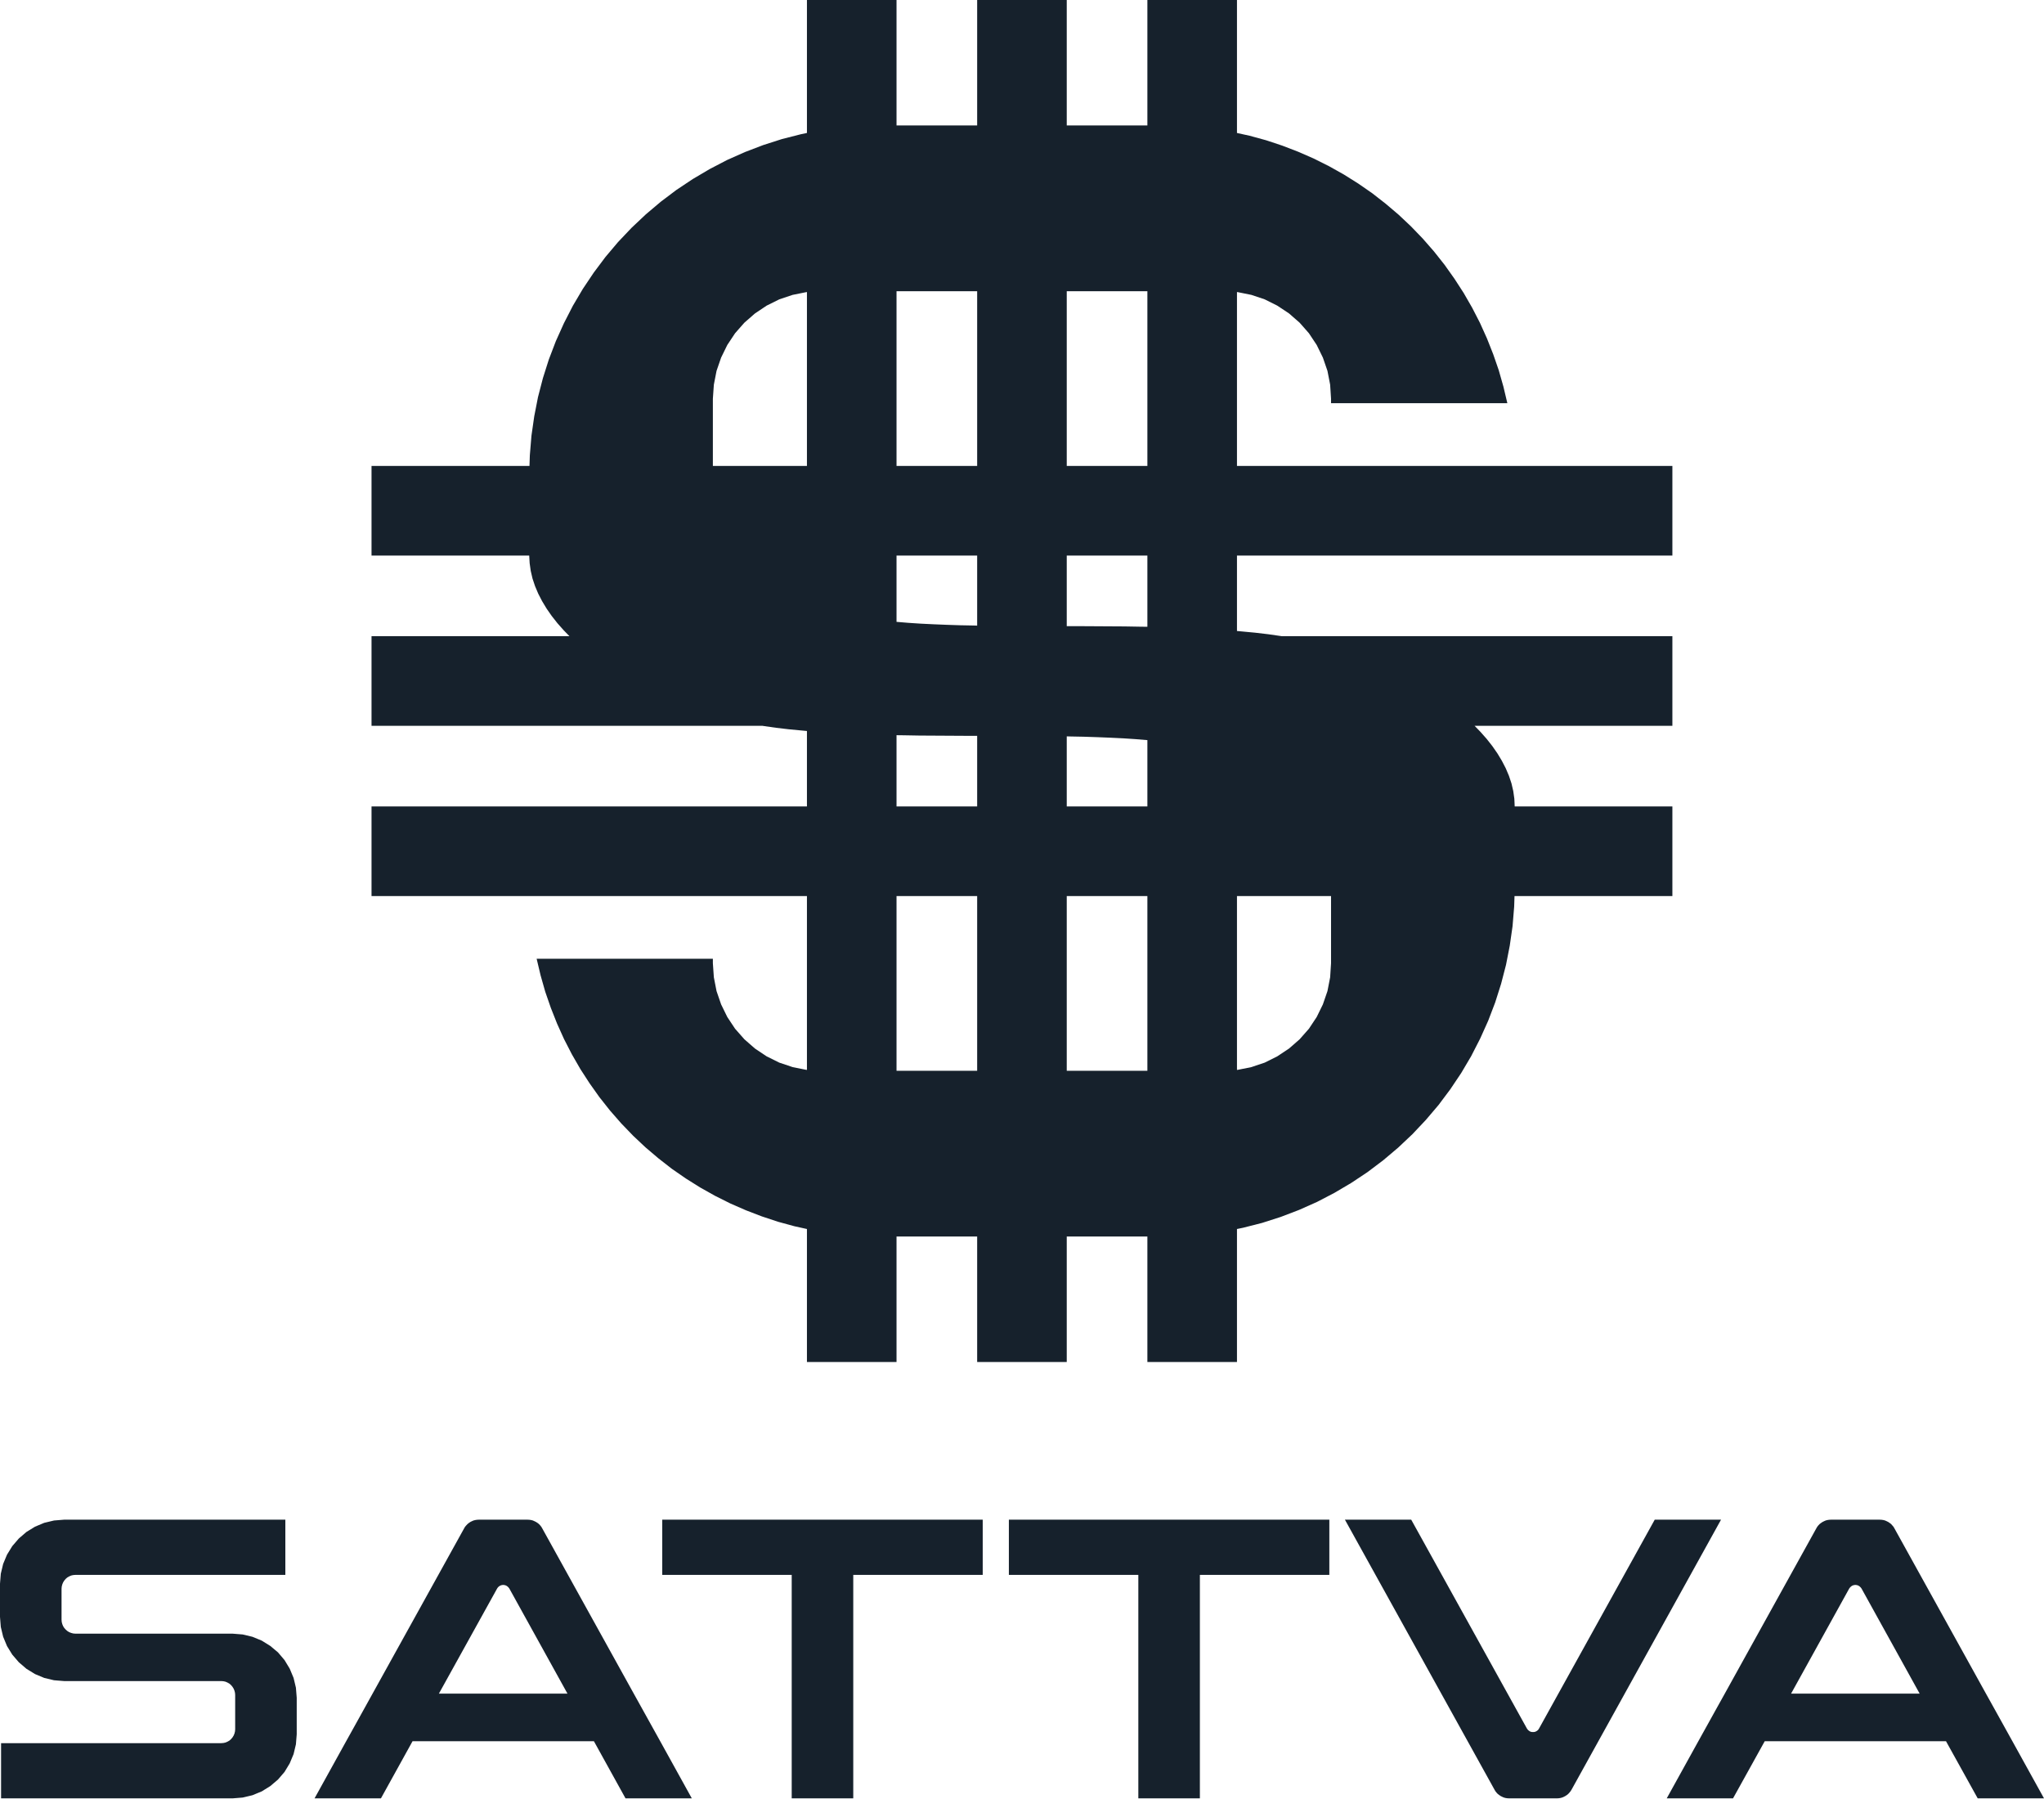
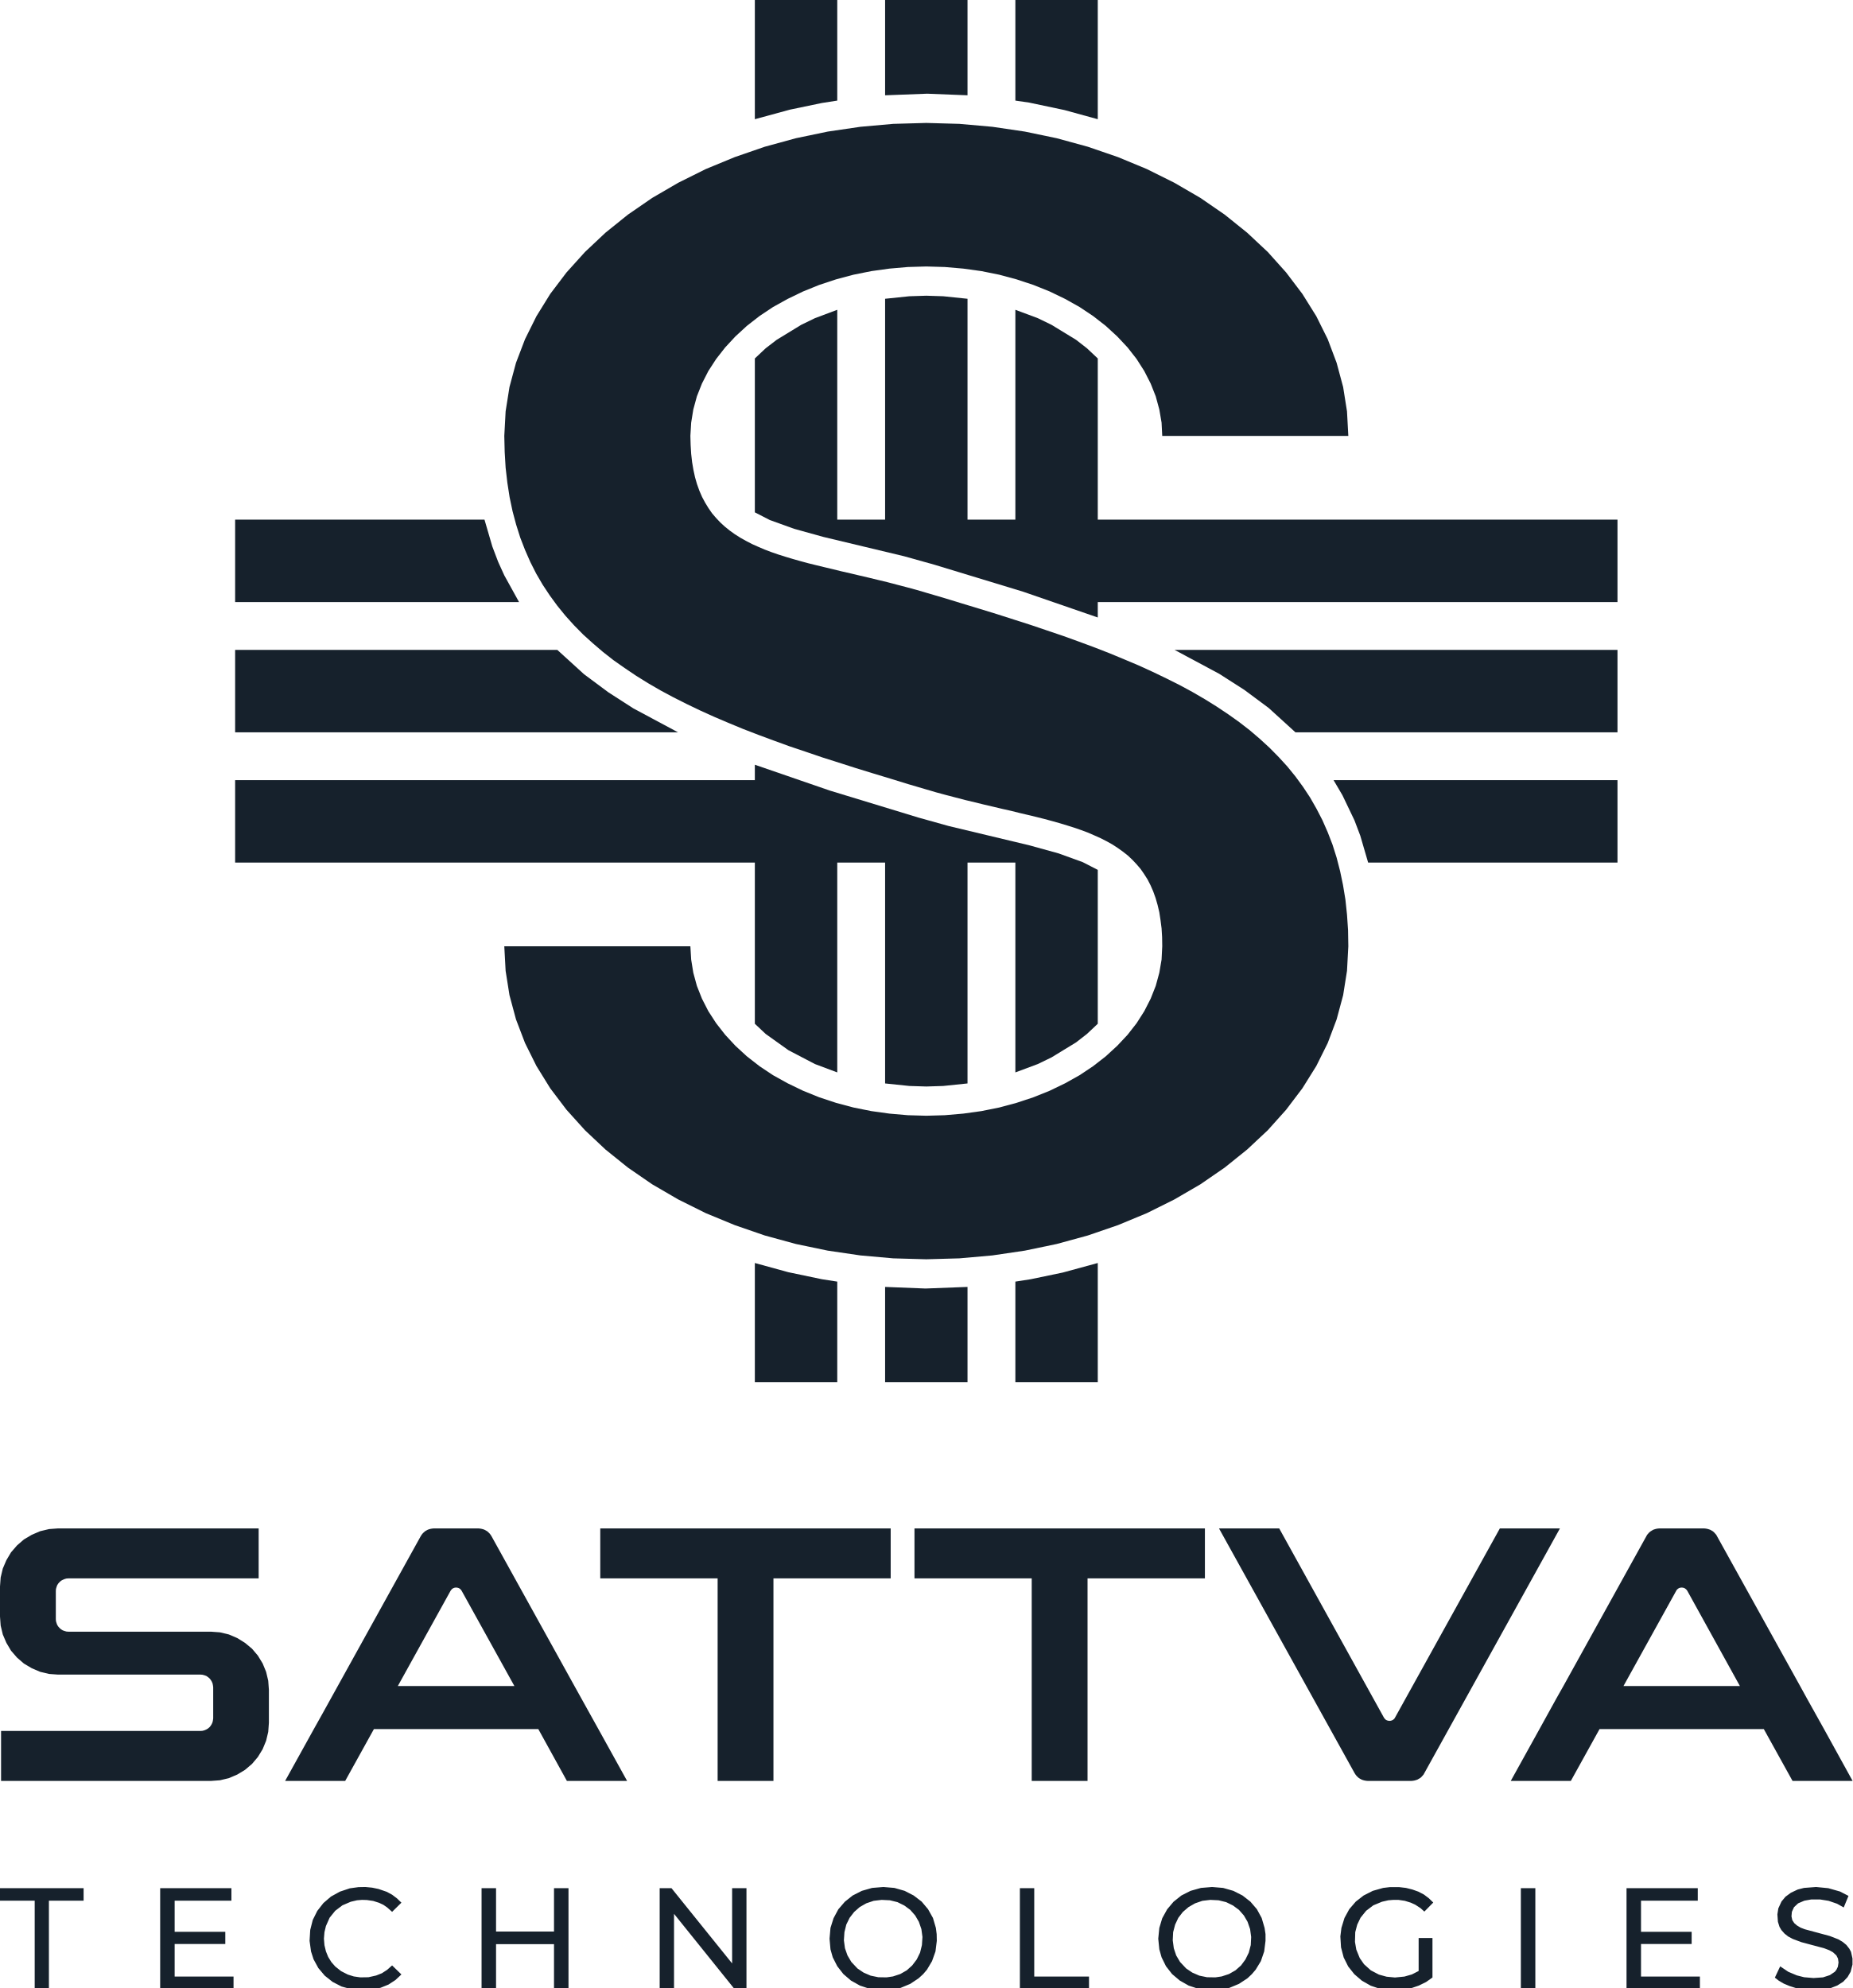
- <svg xmlns="http://www.w3.org/2000/svg" viewBox="0 0 228.15 200.7" role="img" aria-label="Sattva">
-   <g fill="#16212c" fill-rule="evenodd">
-     <path d="M186.67 52L138.07 52L138.07 32.6L138.14 32.6L139.68 32.91L141.17 33.41L142.57 34.11L143.88 34.98L145.06 36.01L146.1 37.19L146.97 38.5L147.66 39.91L148.17 41.39L148.47 42.93L148.57 44.5L148.57 45L168.25 45L167.81 43.15L167.29 41.32L166.67 39.53L165.97 37.76L165.19 36.03L164.32 34.34L163.37 32.69L162.34 31.1L161.24 29.55L160.06 28.06L158.81 26.63L157.49 25.26L156.11 23.96L154.66 22.73L153.16 21.56L151.6 20.48L149.99 19.47L148.33 18.54L146.63 17.69L144.89 16.93L143.12 16.25L141.31 15.65L139.48 15.15L138.07 14.84L138.07 0L128.07 0L128.07 14L119.07 14L119.07 0L109.07 0L109.07 14L100.07 14L100.07 0L90.07 0L90.07 14.84L89.4 14.98L87.28 15.52L85.19 16.19L83.15 16.97L81.15 17.86L79.21 18.87L77.33 19.98L75.51 21.19L73.76 22.51L72.09 23.92L70.5 25.42L68.99 27.01L67.58 28.68L66.27 30.43L65.05 32.25L63.94 34.13L62.94 36.08L62.04 38.08L61.26 40.12L60.6 42.2L60.05 44.32L59.63 46.47L59.32 48.63L59.14 50.81L59.1 52L41.47 52L41.47 62L59.07 62L59.12 62.86L59.24 63.71L59.44 64.57L59.72 65.41L60.08 66.26L60.51 67.09L61.01 67.92L61.58 68.74L62.21 69.54L62.91 70.33L63.56 71L41.47 71L41.47 81L85.08 81L85.21 81.02L86.6 81.22L88.05 81.39L89.53 81.53L90.07 81.58L90.07 90L41.47 90L41.47 100L90.07 100L90.07 119.4L90.01 119.4L88.47 119.09L86.98 118.59L85.57 117.89L84.27 117.02L83.09 115.99L82.05 114.81L81.18 113.5L80.49 112.09L79.98 110.61L79.68 109.07L79.57 107.5L79.57 107L59.9 107L60.34 108.85L60.86 110.68L61.48 112.47L62.18 114.24L62.96 115.97L63.83 117.66L64.78 119.31L65.81 120.9L66.91 122.45L68.09 123.94L69.34 125.37L70.66 126.74L72.04 128.04L73.49 129.27L74.99 130.44L76.55 131.52L78.16 132.53L79.82 133.46L81.52 134.31L83.26 135.07L85.03 135.75L86.84 136.35L88.67 136.85L90.07 137.16L90.07 152L100.07 152L100.07 138L109.07 138L109.07 152L119.07 152L119.07 138L128.07 138L128.07 152L138.07 152L138.07 137.16L138.75 137.02L140.87 136.48L142.96 135.81L145 135.03L147 134.14L148.94 133.13L150.82 132.02L152.64 130.81L154.39 129.49L156.06 128.08L157.65 126.58L159.15 124.99L160.57 123.32L161.88 121.57L163.1 119.75L164.21 117.87L165.21 115.92L166.11 113.92L166.89 111.88L167.55 109.8L168.1 107.68L168.52 105.53L168.83 103.37L169.01 101.19L169.05 100L186.67 100L186.67 90L169.07 90L169.03 89.14L168.91 88.29L168.71 87.43L168.43 86.59L168.07 85.74L167.64 84.91L167.14 84.08L166.57 83.26L165.94 82.46L165.24 81.67L164.59 81L186.67 81L186.67 71L143.07 71L142.94 70.98L141.55 70.78L140.1 70.61L138.61 70.47L138.07 70.42L138.07 62L186.67 62ZM119.07 52L119.07 32.5L128.07 32.5L128.07 52ZM100.07 52L100.07 32.5L109.07 32.5L109.07 52ZM90.07 52L79.57 52L79.57 44.5L79.68 42.93L79.98 41.39L80.49 39.91L81.18 38.5L82.05 37.19L83.09 36.01L84.27 34.98L85.57 34.11L86.98 33.41L88.47 32.91L90.01 32.6L90.07 32.6ZM100.07 100L109.07 100L109.07 119.5L100.07 119.5ZM100.07 82.05L100.91 82.06L102.61 82.09L104.33 82.1L106.05 82.11L107.77 82.12L109.07 82.12L109.07 90L100.07 90ZM100.07 62L109.07 62L109.07 69.82L108.74 69.81L107.18 69.78L105.66 69.73L104.19 69.67L102.76 69.6L101.39 69.51L100.07 69.4ZM128.07 62L128.07 69.95L127.24 69.94L125.53 69.91L123.82 69.9L122.1 69.89L120.38 69.88L119.07 69.88L119.07 62ZM120.97 82.22L122.49 82.27L123.96 82.33L125.39 82.4L126.76 82.49L128.07 82.6L128.07 90L119.07 90L119.07 82.18L119.41 82.19ZM148.47 109.07L148.17 110.61L147.66 112.09L146.97 113.5L146.1 114.81L145.06 115.99L143.88 117.02L142.57 117.89L141.17 118.59L139.68 119.09L138.14 119.4L138.07 119.4L138.07 100L148.57 100L148.57 107.5ZM119.07 100L128.07 100L128.07 119.5L119.07 119.5Z" />
-     <path d="M6.03 169.69L4.94 169.95L3.91 170.38L2.95 170.97L2.1 171.7L1.37 172.55L0.78 173.51L0.35 174.54L0.09 175.63L-0 176.75L-0 180.45L0.09 181.57L0.35 182.66L0.78 183.7L1.37 184.66L2.1 185.51L2.95 186.24L3.91 186.83L4.94 187.26L6.03 187.52L7.15 187.61L24.69 187.61L24.94 187.63L25.17 187.68L25.4 187.78L25.61 187.9L25.79 188.06L25.95 188.25L26.08 188.46L26.17 188.68L26.23 188.92L26.25 189.16L26.25 192.99L26.23 193.23L26.17 193.47L26.08 193.69L25.95 193.9L25.79 194.09L25.61 194.25L25.4 194.37L25.17 194.47L24.94 194.52L24.69 194.54L0.12 194.54L0.12 200.7L25.97 200.7L27.09 200.61L28.18 200.35L29.22 199.92L30.17 199.33L31.03 198.6L31.76 197.75L32.34 196.79L32.77 195.76L33.03 194.67L33.12 193.55L33.12 189.47L33.03 188.35L32.77 187.26L32.34 186.23L31.76 185.27L31.03 184.41L30.17 183.69L29.22 183.1L28.18 182.67L27.09 182.41L25.97 182.32L8.43 182.32L8.18 182.3L7.95 182.24L7.72 182.15L7.51 182.02L7.33 181.86L7.17 181.68L7.04 181.47L6.95 181.25L6.89 181.01L6.87 180.76L6.87 177.31L6.89 177.07L6.95 176.83L7.04 176.61L7.17 176.4L7.33 176.21L7.51 176.05L7.72 175.93L7.95 175.83L8.18 175.78L8.43 175.76L31.85 175.76L31.85 169.6L7.15 169.6ZM60.42 170.39L60.3 170.24L60.16 170.09L60.01 169.97L59.84 169.86L59.66 169.77L59.48 169.69L59.29 169.64L59.09 169.61L58.89 169.6L53.44 169.6L53.24 169.61L53.05 169.64L52.85 169.69L52.67 169.77L52.49 169.86L52.33 169.97L52.18 170.09L52.04 170.24L51.91 170.39L51.81 170.56L39.72 192.38L38.64 194.32L35.11 200.7L42.52 200.7L46.05 194.32L66.29 194.32L69.82 200.7L77.22 200.7L73.69 194.32L70.74 189.01L60.52 170.56ZM55.85 176.95L56 176.9L56.17 176.88L56.33 176.9L56.49 176.95L56.63 177.04L56.75 177.15L56.85 177.28L63.34 189.01L48.99 189.01L55.49 177.28L55.58 177.15L55.7 177.04ZM88.37 169.6L73.92 169.6L73.92 175.76L88.37 175.76L88.37 200.7L95.24 200.7L95.24 175.76L109.69 175.76L109.69 169.6L95.24 169.6ZM133.93 169.6L127.06 169.6L112.61 169.6L112.61 175.76L127.06 175.76L127.06 200.7L133.93 200.7L133.93 175.76L148.38 175.76L148.38 169.6ZM174.17 200.66L174.36 200.61L174.55 200.53L174.72 200.44L174.89 200.33L175.04 200.21L175.18 200.06L175.3 199.91L175.41 199.74L192.1 169.6L184.7 169.6L171.79 192.9L171.7 193.04L171.58 193.15L171.43 193.24L171.28 193.29L171.11 193.3L170.95 193.29L170.79 193.24L170.65 193.15L170.53 193.04L170.43 192.9L157.52 169.6L150.12 169.6L166.82 199.74L166.92 199.91L167.04 200.06L167.18 200.21L167.34 200.33L167.5 200.44L167.68 200.53L167.86 200.61L168.05 200.66L168.25 200.69L168.45 200.7L173.78 200.7L173.97 200.69ZM211.45 170.56L211.35 170.39L211.22 170.24L211.09 170.09L210.93 169.97L210.77 169.86L210.59 169.77L210.41 169.69L210.22 169.64L210.02 169.61L209.82 169.6L204.37 169.6L204.17 169.61L203.97 169.64L203.78 169.69L203.6 169.77L203.42 169.86L203.26 169.97L203.1 170.09L202.96 170.24L202.84 170.39L202.74 170.56L192.52 189.01L191.68 190.52L189.57 194.32L186.04 200.7L193.44 200.7L196.98 194.32L217.21 194.32L220.75 200.7L228.15 200.7L224.62 194.32L222.5 190.5L221.67 189.01ZM206.77 176.95L206.93 176.9L207.09 176.88L207.26 176.9L207.42 176.95L207.56 177.04L207.68 177.15L207.78 177.28L214.27 189.01L199.92 189.01L206.41 177.28L206.51 177.15L206.63 177.04Z" />
-   </g>
+ <svg xmlns="http://www.w3.org/2000/svg" viewBox="0 0 1393.8 1495.8" role="img" aria-label="Sattva Technologies">
+   <path fill="#16212c" fill-rule="evenodd" d="M665.9 71.7L697.6 70.5L727.9 71.7L727.9 0L665.9 0ZM567.9 89.7L594.3 82.5L618.3 77.5L629.9 75.7L629.9 0L567.9 0ZM390.5 453L379.4 432.9L374.8 422.8L370.4 411.2L364.5 391L176.9 391L176.9 453ZM510.1 551L476.5 533L457.7 520.9L439.4 507.3L419.3 489L176.9 489L176.9 551ZM567.9 770.3L576.1 778L593.2 790.2L613.1 800.6L629.9 806.9L629.9 649L665.9 649L665.9 815.2L684.2 817.1L696.9 817.5L709.6 817.1L727.9 815.2L727.9 649L763.9 649L763.9 806.9L780.8 800.6L791.1 795.6L809.6 784.3L817.7 778L825.9 770.3L825.9 654.5L814.6 648.7L796.4 642.1L774.3 636L713.7 621.5L690.8 615.1L624.2 594.8L567.9 575.4L567.9 587L176.9 587L176.9 649L567.9 649ZM618.3 962.5L593 957.2L567.9 950.3L567.9 1040L629.9 1040L629.9 964.3ZM774.3 77.2L800.8 82.8L825.9 89.7L825.9 0L763.9 0L763.9 75.7ZM809.6 255.7L791.1 244.4L780.8 239.4L763.9 233.1L763.9 391L727.9 391L727.9 224.8L709.6 222.9L696.9 222.5L684.2 222.9L665.9 224.8L665.9 391L629.9 391L629.9 233.1L613.1 239.4L602.8 244.4L584.3 255.7L576.1 262L567.9 269.7L567.9 385.5L579.2 391.3L597.5 397.9L619.5 404L680.1 418.5L703 424.9L769.7 445.2L825.9 464.6L825.9 453L1216.9 453L1216.9 391L825.9 391L825.9 269.7L817.7 262ZM883.7 489L917.3 507L936.2 519.1L954.5 532.7L974.6 551L1216.9 551L1216.9 489ZM1003.3 587L1010 598.4L1019 617.2L1023.4 628.8L1029.3 649L1216.9 649L1216.9 587ZM825.9 950.3L799.5 957.5L775.5 962.5L763.9 964.3L763.9 1040L825.9 1040ZM727.9 968.3L696.3 969.5L665.9 968.3L665.9 1040L727.9 1040Z" />
+   <path fill="#16212c" fill-rule="evenodd" d="M1014.4 328L1013.4 309.5L1010.5 291.2L1005.6 273L998.9 255.2L990.3 237.9L979.8 221.1L967.6 205L953.8 189.6L938.3 175.1L921.4 161.5L903.1 148.9L883.5 137.5L862.8 127.2L841.1 118.2L818.4 110.4L795 104L771 99L746.6 95.4L721.8 93.2L696.9 92.5L672 93.2L647.3 95.4L622.8 99L598.8 104L575.4 110.4L552.8 118.2L531 127.2L510.3 137.5L490.7 148.9L472.4 161.5L455.5 175.1L440.1 189.6L426.2 205L414 221.1L403.6 237.9L395 255.2L388.2 273L383.3 291.2L380.4 309.5L379.4 328L379.7 340.2L380.4 351.9L381.7 363.2L383.4 374.1L385.6 384.6L388.3 394.7L391.4 404.5L395 413.8L399 422.9L403.4 431.6L408.3 440L413.6 448L419.3 455.8L425.4 463.3L431.8 470.4L438.7 477.4L446 484L453.6 490.5L461.5 496.7L469.9 502.6L478.5 508.4L487.5 514L496.8 519.4L506.5 524.6L516.4 529.6L526.6 534.5L537.2 539.3L548 543.9L559.1 548.5L570.5 552.9L582.1 557.2L593.9 561.5L606.1 565.6L618.4 569.8L631 573.8L643.8 577.9L656.8 581.9L670 585.9L683.3 590L696.9 594L704.4 596.2L711.8 598.2L719.1 600.1L726.4 602L733.5 603.7L740.4 605.4L747.3 607L754 608.6L760.7 610.1L767.1 611.7L773.5 613.2L779.7 614.7L785.7 616.2L791.6 617.8L797.3 619.4L802.9 621.1L808.3 622.8L813.5 624.6L818.6 626.5L823.4 628.6L828.1 630.7L832.6 633L836.9 635.4L840.9 638L844.8 640.8L848.5 643.7L851.9 646.9L855.1 650.3L858.1 653.8L860.8 657.7L863.4 661.8L865.6 666.1L867.6 670.7L869.4 675.7L870.9 680.9L872.2 686.4L873.1 692.3L873.9 698.5L874.3 705.1L874.4 712L873.9 722L872.2 731.9L869.5 741.8L865.7 751.4L860.9 760.8L855.1 769.9L848.3 778.6L840.5 786.9L831.9 794.8L822.4 802.2L812.2 809L801.3 815.1L789.7 820.7L777.5 825.6L764.8 829.8L751.8 833.3L738.4 836L724.7 837.9L710.8 839.1L696.9 839.5L683 839.1L669.2 837.9L655.5 836L642.1 833.3L629 829.8L616.3 825.6L604.2 820.7L592.6 815.1L581.6 809L571.4 802.2L561.9 794.8L553.3 786.9L545.6 778.6L538.8 769.9L532.9 760.8L528.1 751.4L524.3 741.8L521.6 731.9L520 722L519.4 712L379.4 712L380.4 730.5L383.3 748.8L388.2 767L395 784.8L403.6 802.1L414 818.9L426.2 835L440.1 850.4L455.5 864.9L472.4 878.5L490.7 891.1L510.3 902.5L531 912.8L552.8 921.8L575.4 929.6L598.8 936L622.8 941L647.3 944.6L672 946.8L696.9 947.5L721.8 946.8L746.6 944.6L771 941L795 936L818.4 929.6L841.1 921.8L862.8 912.8L883.5 902.5L903.1 891.1L921.4 878.5L938.3 864.9L953.8 850.4L967.6 835L979.8 818.9L990.3 802.1L998.9 784.8L1005.6 767L1010.5 748.8L1013.4 730.5L1014.4 712L1014.2 699.8L1013.4 688.1L1012.2 676.8L1010.4 665.9L1008.2 655.4L1005.6 645.3L1002.5 635.5L998.9 626.2L994.9 617.1L990.4 608.4L985.6 600L980.3 592L974.6 584.2L968.5 576.7L962 569.6L955.1 562.6L947.9 556L940.3 549.5L932.3 543.3L924 537.4L915.3 531.6L906.3 526L897 520.6L887.4 515.4L877.4 510.4L867.2 505.5L856.7 500.7L845.8 496.1L834.7 491.5L823.4 487.1L811.8 482.8L799.9 478.5L787.8 474.4L775.4 470.2L762.9 466.2L750.1 462.1L737.1 458.1L723.9 454.1L710.5 450L696.9 446L689.4 443.8L682 441.8L674.7 439.9L667.5 438L660.4 436.3L653.4 434.6L646.5 433L639.8 431.4L633.2 429.9L626.7 428.3L620.4 426.8L614.2 425.3L608.1 423.8L602.2 422.2L596.5 420.6L590.9 418.9L585.5 417.2L580.3 415.4L575.3 413.5L570.4 411.4L565.7 409.3L561.3 407L557 404.6L552.9 402L549 399.2L545.4 396.3L541.9 393.1L538.7 389.7L535.7 386.2L533 382.3L530.5 378.2L528.2 373.9L526.2 369.3L524.4 364.3L522.9 359.1L521.7 353.6L520.7 347.7L520 341.5L519.6 334.9L519.4 328L520 318L521.6 308.1L524.3 298.2L528.1 288.6L532.9 279.2L538.8 270.1L545.6 261.4L553.3 253.1L561.9 245.2L571.4 237.8L581.6 231L592.6 224.9L604.2 219.3L616.3 214.4L629 210.2L642.1 206.7L655.5 204L669.2 202.1L683 200.9L696.9 200.5L710.8 200.9L724.7 202.1L738.4 204L751.8 206.7L764.8 210.2L777.5 214.4L789.7 219.3L801.3 224.9L812.2 231L822.4 237.8L831.9 245.2L840.5 253.1L848.3 261.4L855.1 270.1L860.9 279.2L865.7 288.6L869.5 298.2L872.2 308.1L873.9 318L874.4 328Z" />
+   <path fill="#16212c" fill-rule="evenodd" d="M36.9 1150.5L30.2 1152.1L23.9 1154.8L18 1158.3L12.8 1162.8L8.3 1168L4.8 1173.9L2.1 1180.2L0.5 1186.9L-0 1193.7L-0 1216.3L0.5 1223.1L2.1 1229.8L4.8 1236.1L8.3 1242L12.8 1247.2L18 1251.7L23.9 1255.2L30.2 1257.9L36.9 1259.5L43.7 1260L150.9 1260L152.3 1260.1L153.8 1260.5L155.2 1261L156.4 1261.8L157.6 1262.8L158.5 1263.9L159.3 1265.2L159.9 1266.6L160.2 1268L160.4 1269.5L160.4 1292.9L160.2 1294.4L159.9 1295.8L159.3 1297.2L158.5 1298.5L157.6 1299.6L156.4 1300.6L155.2 1301.3L153.8 1301.9L152.3 1302.3L150.9 1302.4L0.8 1302.4L0.8 1340L158.7 1340L165.5 1339.5L172.2 1337.9L178.5 1335.2L184.3 1331.7L189.6 1327.2L194 1322L197.6 1316.1L200.2 1309.8L201.8 1303.1L202.3 1296.3L202.3 1271.4L201.8 1264.6L200.2 1257.9L197.6 1251.6L194 1245.7L189.6 1240.5L184.3 1236.1L178.5 1232.5L172.2 1229.8L165.5 1228.2L158.7 1227.7L51.5 1227.7L50 1227.6L48.6 1227.2L47.2 1226.7L45.9 1225.9L44.8 1224.9L43.8 1223.8L43 1222.5L42.5 1221.1L42.1 1219.7L42 1218.2L42 1197.1L42.1 1195.6L42.5 1194.2L43 1192.8L43.8 1191.5L44.8 1190.4L45.9 1189.4L47.2 1188.7L48.6 1188.1L50 1187.7L51.5 1187.6L194.6 1187.6L194.6 1150L43.7 1150ZM369.1 1154.8L368.4 1153.9L367.5 1153L366.6 1152.2L365.6 1151.6L364.5 1151L363.4 1150.6L362.2 1150.3L361 1150.1L359.8 1150L326.5 1150L325.3 1150.1L324.1 1150.3L322.9 1150.6L321.8 1151L320.7 1151.6L319.7 1152.2L318.8 1153L317.9 1153.9L317.2 1154.8L316.5 1155.9L242.7 1289.2L236.1 1301L214.5 1340L259.7 1340L281.3 1301L405 1301L426.5 1340L471.8 1340L450.2 1301L432.2 1268.6L369.8 1155.9ZM341.2 1194.9L342.1 1194.6L343.1 1194.5L344.1 1194.6L345.1 1194.9L346 1195.4L346.7 1196.1L347.3 1196.9L387 1268.6L299.3 1268.6L339 1196.9L339.6 1196.1L340.3 1195.4ZM539.9 1150L451.6 1150L451.6 1187.6L539.9 1187.6L539.9 1340L581.9 1340L581.9 1187.6L670.1 1187.6L670.1 1150L581.9 1150ZM818.2 1150L776.2 1150L688 1150L688 1187.6L776.2 1187.6L776.2 1340L818.2 1340L818.2 1187.6L906.5 1187.6L906.5 1150ZM1064.1 1339.7L1065.2 1339.4L1066.4 1339L1067.4 1338.4L1068.5 1337.8L1069.4 1337L1070.2 1336.1L1071 1335.2L1071.6 1334.1L1173.6 1150L1128.4 1150L1049.5 1292.4L1049 1293.2L1048.2 1293.9L1047.3 1294.4L1046.4 1294.7L1045.4 1294.8L1044.4 1294.7L1043.4 1294.4L1042.5 1293.9L1041.8 1293.2L1041.2 1292.4L962.4 1150L917.1 1150L1019.1 1334.1L1019.8 1335.2L1020.5 1336.1L1021.4 1337L1022.3 1337.8L1023.3 1338.4L1024.4 1339L1025.5 1339.4L1026.7 1339.7L1027.9 1339.9L1029.1 1340L1061.7 1340L1062.9 1339.9ZM1291.8 1155.9L1291.2 1154.8L1290.4 1153.9L1289.6 1153L1288.7 1152.2L1287.7 1151.6L1286.6 1151L1285.4 1150.6L1284.3 1150.3L1283.1 1150.1L1281.9 1150L1248.6 1150L1247.3 1150.1L1246.1 1150.3L1245 1150.6L1243.8 1151L1242.8 1151.6L1241.8 1152.2L1240.8 1153L1240 1153.9L1239.2 1154.8L1238.6 1155.9L1176.2 1268.6L1171 1277.8L1158.2 1301L1136.6 1340L1181.8 1340L1203.4 1301L1327 1301L1348.6 1340L1393.8 1340L1372.3 1301L1359.3 1277.7L1354.3 1268.6ZM1263.2 1194.9L1264.2 1194.6L1265.2 1194.5L1266.2 1194.6L1267.2 1194.9L1268 1195.4L1268.8 1196.1L1269.4 1196.9L1309 1268.6L1221.4 1268.6L1261.1 1196.9L1261.6 1196.1L1262.4 1195.4Z" />
+   <path fill="#16212c" fill-rule="evenodd" d="M62.9 1430.1L62.9 1420.7L0 1420.7L0 1430.1L26.1 1430.1L26.1 1496.7L36.8 1496.7L36.8 1430.1ZM131.4 1487.2L131.4 1462.7L169.5 1462.7L169.5 1453.5L131.4 1453.5L131.4 1430.1L174.1 1430.1L174.1 1420.7L120.5 1420.7L120.5 1496.7L175.7 1496.7L175.7 1487.2ZM279.9 1497.1L286.4 1495.6L292.3 1493.2L297.5 1489.8L302 1485.6L295 1478.8L291.3 1482.1L287.3 1484.7L283 1486.4L277.2 1487.7L271.1 1487.8L266.2 1487.1L261.7 1485.7L256.6 1483.1L252.2 1479.6L249.3 1476.3L246.9 1472.4L245.2 1468.2L244.1 1463.6L243.7 1458.7L244.1 1453.8L245.2 1449.2L248 1442.9L252.2 1437.7L257.6 1433.6L263.9 1430.9L268.6 1429.8L272.3 1429.5L276 1429.6L280.8 1430.3L285.2 1431.7L288.4 1433.2L291.3 1435.2L295 1438.5L302 1431.6L298.7 1428.4L295 1425.6L290.9 1423.4L284.8 1421.3L280 1420.3L274.9 1419.8L269.7 1419.9L263.2 1420.8L255.7 1423.3L249 1427L243.3 1431.9L238.7 1437.8L235.3 1444.6L233.4 1452.1L232.9 1460.3L234 1468.3L235.9 1474.2L239.5 1480.8L244.3 1486.5L250.2 1491.2L257 1494.7L264.7 1496.8L273.1 1497.5ZM427.7 1420.7L416.8 1420.7L416.8 1453.3L373.2 1453.3L373.2 1420.7L362.3 1420.7L362.3 1496.7L373.2 1496.7L373.2 1462.8L416.8 1462.8L416.8 1496.7L427.7 1496.7ZM561.6 1496.7L561.6 1420.7L550.8 1420.7L550.8 1477.3L505.2 1420.7L496.3 1420.7L496.3 1496.7L507.1 1496.7L507.1 1440L552.7 1496.7ZM669.7 1497.3L677.6 1495.7L684.8 1492.7L691.1 1488.5L694.5 1485.4L697.4 1482L701.2 1475.6L703.8 1468.3L704.8 1460.3L704.7 1455.3L704.1 1450.6L701.9 1443.1L698.2 1436.5L693.4 1430.8L687.4 1426.2L680.6 1422.7L672.9 1420.5L664.6 1419.8L656.1 1420.5L648.4 1422.7L641.5 1426.2L635.6 1430.9L630.7 1436.6L627.1 1443.3L624.8 1450.6L624.1 1458.7L624.8 1466.7L626.5 1472.7L629.9 1479.4L634.5 1485.3L640.2 1490.2L647 1494L654.6 1496.5L661.1 1497.4ZM660.8 1487.7L655 1486.5L649.7 1484.2L645.1 1481.1L640.5 1476.2L637.6 1471.3L635.7 1465.9L634.9 1459.9L635.3 1453.8L636.7 1448.1L639.2 1443L642.6 1438.6L646.8 1434.9L651.7 1432.1L657.3 1430.2L663.3 1429.5L669.5 1429.8L675.2 1431.2L680.3 1433.7L684.8 1437L688.5 1441.2L691.3 1446L693.2 1451.5L694 1457.4L693.6 1463.5L692.2 1469.2L689.7 1474.3L686.3 1478.8L682.2 1482.5L677.3 1485.3L671.8 1487.1L667 1487.8ZM778.1 1487.2L778.1 1420.7L767.3 1420.7L767.3 1496.7L819.3 1496.7L819.3 1487.2ZM917 1497.3L924.9 1495.7L932.1 1492.7L938.5 1488.5L941.8 1485.4L944.7 1482L948.6 1475.6L951.1 1468.3L952.1 1460.3L952.1 1455.3L951.4 1450.6L949.2 1443.1L945.6 1436.5L940.7 1430.8L934.8 1426.2L927.9 1422.7L920.2 1420.5L911.9 1419.8L903.5 1420.5L895.7 1422.7L888.8 1426.2L882.9 1430.9L878.1 1436.6L874.4 1443.3L872.2 1450.6L871.4 1458.7L872.2 1466.7L873.9 1472.7L877.2 1479.4L881.8 1485.3L887.6 1490.2L894.3 1494L901.9 1496.5L908.5 1497.4ZM908.1 1487.7L902.3 1486.5L897 1484.2L892.4 1481.1L887.8 1476.2L884.9 1471.3L883.1 1465.9L882.3 1459.9L882.6 1453.8L884.1 1448.1L886.5 1443L889.9 1438.6L894.2 1434.9L899.1 1432.1L904.6 1430.2L910.6 1429.5L916.8 1429.8L922.5 1431.2L927.6 1433.7L932.1 1437L935.8 1441.2L938.6 1446L940.5 1451.5L941.3 1457.4L941 1463.5L939.5 1469.2L937 1474.3L933.7 1478.8L929.5 1482.5L924.6 1485.3L919.1 1487.1L914.4 1487.8ZM1053.7 1497.3L1061.5 1496L1067.4 1494L1072.9 1491.3L1077.7 1487.9L1077.7 1458.2L1067.3 1458.2L1067.3 1483L1062.2 1485.6L1056.6 1487.2L1049.5 1487.9L1043.2 1487.3L1037.4 1485.7L1031.3 1482.5L1026.2 1477.9L1023 1473.3L1020.4 1466.9L1019.4 1461.1L1019.6 1453.8L1021.1 1448.1L1023.6 1442.9L1027.8 1437.7L1033.2 1433.6L1039.7 1430.9L1044.5 1429.8L1048.3 1429.5L1052.1 1429.5L1056.9 1430.2L1061.4 1431.6L1064.7 1433.1L1068.7 1435.7L1071.6 1438.3L1078.3 1431.5L1075 1428.3L1071.3 1425.5L1067.1 1423.3L1062.6 1421.7L1057.8 1420.5L1052.7 1419.9L1045.6 1419.9L1040.6 1420.5L1032.8 1422.7L1025.9 1426.2L1020 1430.8L1015.1 1436.5L1011.5 1443.1L1009.2 1450.6L1008.4 1457L1008.9 1465.2L1010.9 1472.8L1014.3 1479.6L1018.9 1485.4L1024.6 1490.3L1031.3 1494.1L1037.3 1496.1L1045.4 1497.4ZM1144.2 1420.7L1144.2 1496.7L1155.1 1496.7L1155.1 1420.7ZM1234.6 1487.2L1234.6 1462.7L1272.7 1462.7L1272.7 1453.5L1234.6 1453.5L1234.6 1430.1L1277.3 1430.1L1277.3 1420.7L1223.7 1420.7L1223.7 1496.7L1278.9 1496.7L1278.9 1487.2ZM1371.9 1497.1L1376.7 1496.1L1382.3 1493.9L1386.7 1491.1L1390 1487.6L1392.3 1483.6L1393.7 1478.2L1393.7 1473.6L1392.6 1468.6L1391.3 1466.2L1389.1 1463.4L1386.3 1461.1L1383.1 1459.2L1376.7 1456.7L1357.8 1451.6L1354.7 1450.4L1352 1448.8L1349.9 1447L1348.4 1444.7L1347.8 1441.9L1348.1 1438.5L1349.7 1435L1352.8 1432.1L1357.5 1430.1L1362.6 1429.2L1369.4 1429.2L1375.7 1430.2L1382.1 1432.4L1387.1 1435.2L1390.7 1426.5L1384.3 1423.2L1375.5 1420.7L1366.3 1419.8L1357.2 1420.5L1352.5 1421.7L1347.4 1424.1L1343.3 1427.1L1340.3 1430.7L1337.9 1435.9L1337.2 1440.4L1337.6 1446L1338.8 1449.8L1340.2 1452.2L1342.6 1454.9L1345.4 1457.1L1348.8 1458.9L1355.2 1461.3L1372.4 1465.9L1376.3 1467.4L1379 1468.9L1381.6 1471.3L1382.8 1473.7L1383.2 1476.6L1382.7 1479.8L1381.6 1482.1L1380.4 1483.6L1376.7 1486.1L1371.5 1487.8L1364.4 1488.3L1357.3 1487.7L1351.8 1486.3L1345.4 1483.6L1339.3 1479.5L1335.3 1488L1338.4 1490.4L1342 1492.5L1346.3 1494.3L1351 1495.8L1355.9 1496.9L1361 1497.4L1366.4 1497.5Z" />
</svg>
